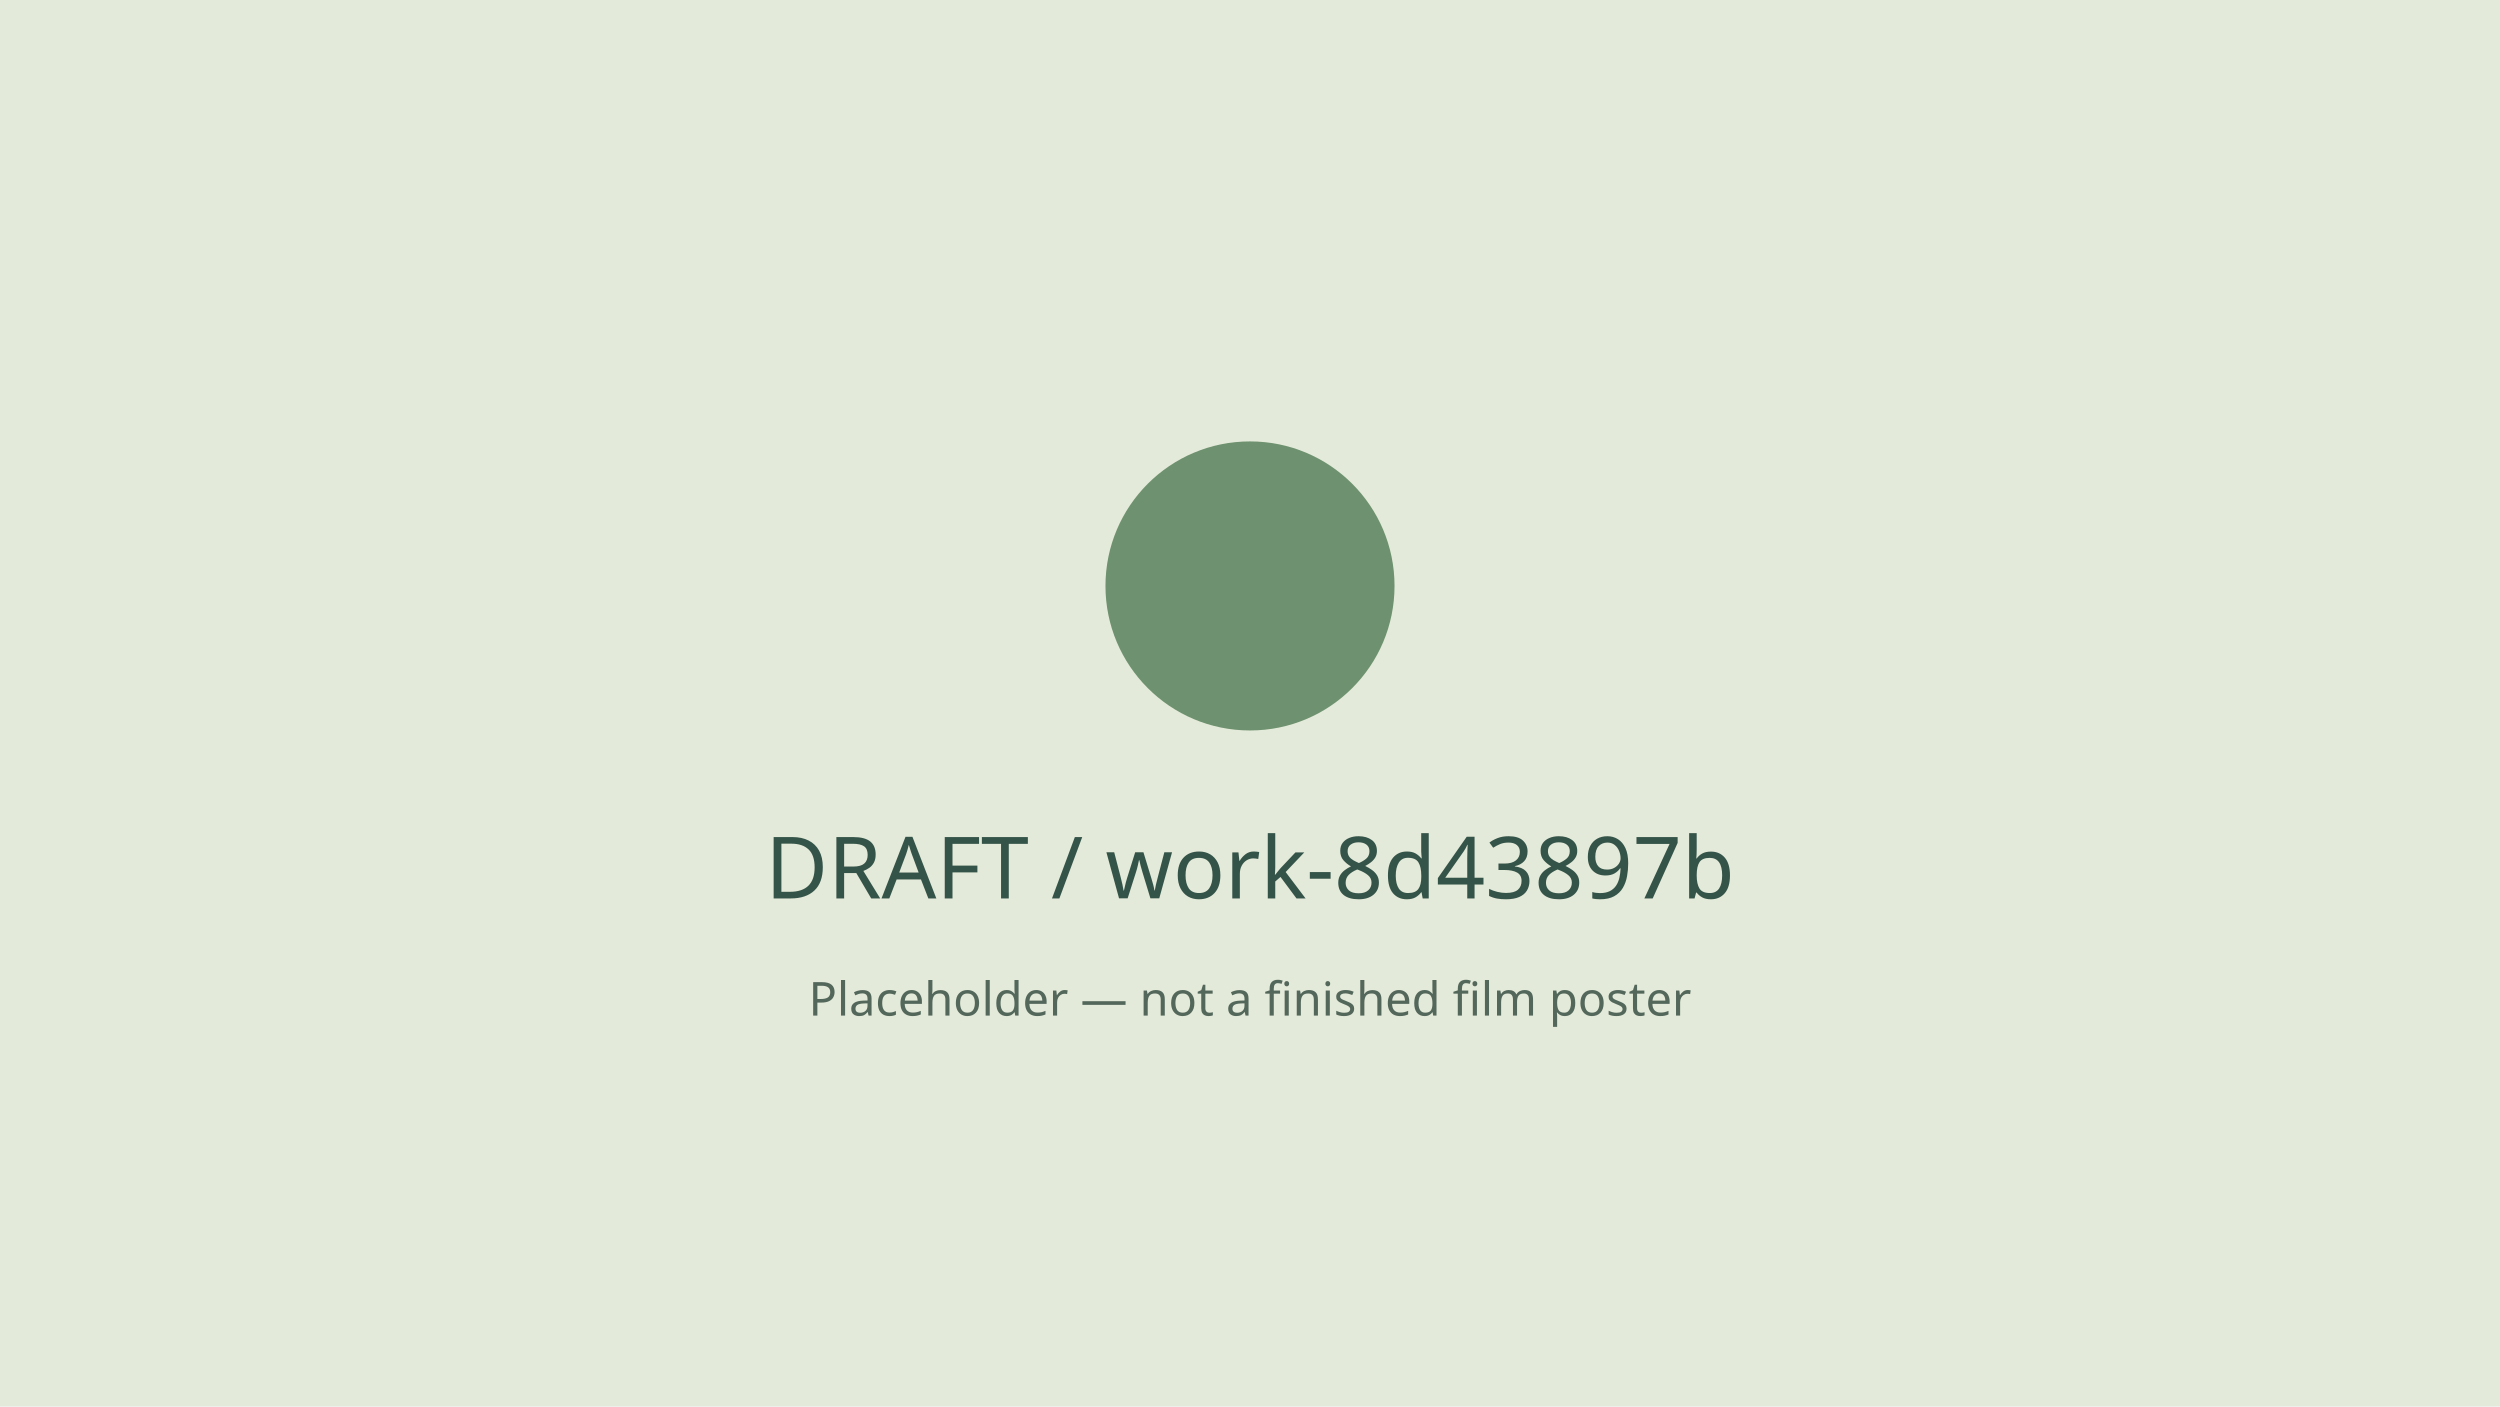
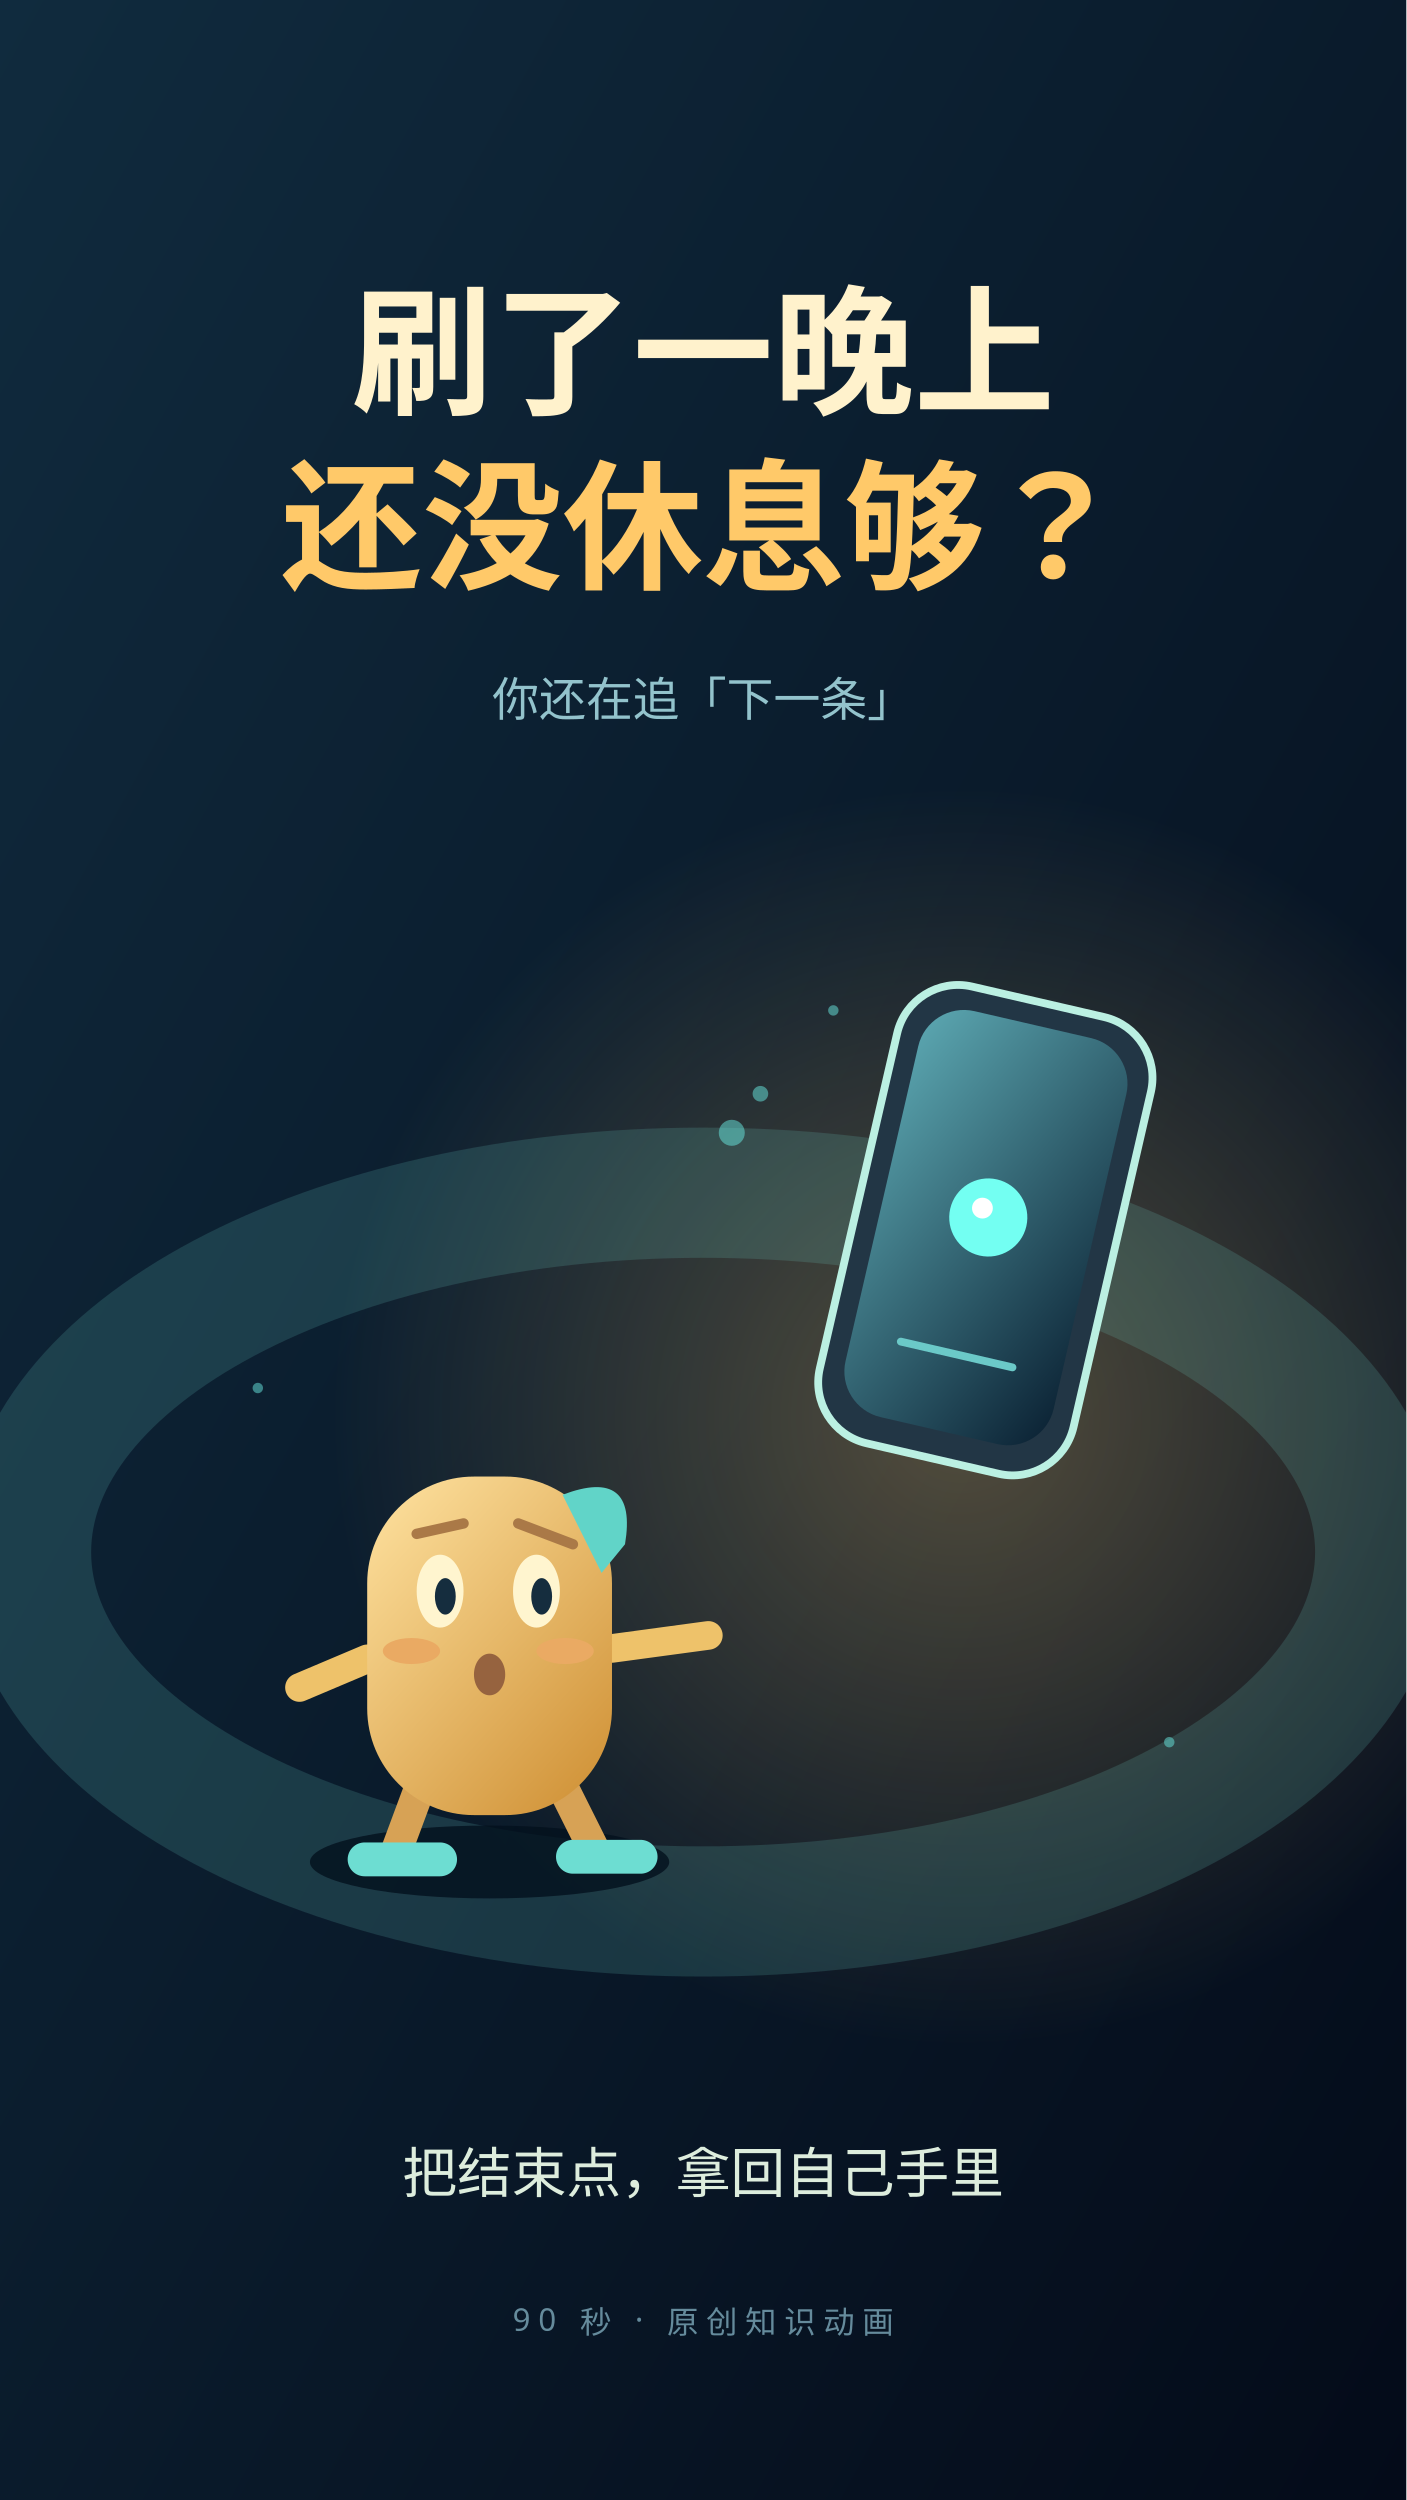
- <svg xmlns="http://www.w3.org/2000/svg" width="1280" height="720" viewBox="0 0 1280 720">
-   <rect width="1280" height="720" fill="#e4ead9" />
-   <circle cx="640" cy="300" r="74" fill="#6e926f" />
-   <text x="640" y="460" text-anchor="middle" font-family="sans-serif" font-size="44" fill="#355449">DRAFT / work-8d43897b</text>
-   <text x="640" y="520" text-anchor="middle" font-family="sans-serif" font-size="24" fill="#53675b">Placeholder — not a finished film poster</text>
+ <svg xmlns="http://www.w3.org/2000/svg" width="1080" height="1920" viewBox="0 0 540 960">
+   <defs>
+     <linearGradient id="bg" x2="1" y2="1">
+       <stop stop-color="#102b3e" />
+       <stop offset="1" stop-color="#040b19" />
+     </linearGradient>
+     <radialGradient id="glow">
+       <stop stop-color="#ffcb70" stop-opacity=".3" />
+       <stop offset="1" stop-color="#ffcb70" stop-opacity="0" />
+     </radialGradient>
+     <linearGradient id="body" x2=".8" y2="1">
+       <stop stop-color="#ffe3a1" />
+       <stop offset="1" stop-color="#d2953b" />
+     </linearGradient>
+     <linearGradient id="phone" x2="1" y2="1">
+       <stop stop-color="#5ca8b2" />
+       <stop offset="1" stop-color="#0a2032" />
+     </linearGradient>
+   </defs>
+   <rect width="540" height="960" fill="url(#bg)" />
+   <circle cx="369" cy="544" r="242" fill="url(#glow)" />
+   <g fill="none" stroke="#78e8dc" opacity=".15">
+     <ellipse cx="270" cy="596" rx="260" ry="138" stroke-width="50" />
+     <ellipse cx="270" cy="596" rx="260" ry="138" stroke-width="44" stroke-dasharray="2 12" />
+   </g>
+   <g font-family="Noto Sans SC,Microsoft YaHei,sans-serif" font-weight="900" text-anchor="middle">
+     <text x="270" y="155" fill="#fff2cc" font-size="54">刷了一晚上</text>
+     <text x="270" y="222" fill="#ffc969" font-size="54">还没休息够？</text>
+     <text x="270" y="275" fill="#93c3cc" font-size="18" font-weight="500">你还在追「下一条」</text>
+   </g>
+   <g transform="translate(375 487) rotate(13)">
+     <rect x="-50" y="-105" width="100" height="180" rx="24" fill="#223645" stroke="#bbf0e2" stroke-width="3" />
+     <rect x="-41" y="-96" width="82" height="160" rx="18" fill="url(#phone)" />
+     <circle cy="-20" r="15" fill="#73fff2" />
+     <circle cx="-3" cy="-23" r="4" fill="#fff" />
+     <path d="M-22 34h44" stroke="#6bc9c8" stroke-width="3" stroke-linecap="round" />
+   </g>
+   <g transform="translate(188 650)">
+     <ellipse cy="65" rx="69" ry="14" fill="#03101d" opacity=".8" />
+     <path d="M-24 29l-13 35M25 30l16 32" stroke="#d7a255" stroke-width="12" stroke-linecap="round" />
+     <path d="M-48 64h29M32 63h26" stroke="#6dddd2" stroke-width="13" stroke-linecap="round" />
+     <path d="M-47 -13l-26 11M47 -17l37 -5" stroke="#eec26a" stroke-width="11" stroke-linecap="round" />
+     <rect x="-47" y="-83" width="94" height="130" rx="41" fill="url(#body)" />
+     <path d="M28 -76q29 -11 24 19l-9 11" fill="#61d4c8" />
+     <ellipse cx="-19" cy="-39" rx="9" ry="14" fill="#fff5cf" />
+     <ellipse cx="18" cy="-39" rx="9" ry="14" fill="#fff5cf" />
+     <ellipse cx="-17" cy="-37" rx="4" ry="7" fill="#152d3e" />
+     <ellipse cx="20" cy="-37" rx="4" ry="7" fill="#152d3e" />
+     <path d="M-28 -61l18 -4M11 -65l21 8" stroke="#aa7947" stroke-width="4" stroke-linecap="round" />
+     <ellipse cy="-7" rx="6" ry="8" fill="#96633f" />
+     <ellipse cx="-30" cy="-16" rx="11" ry="5" fill="#eaaa63" />
+     <ellipse cx="29" cy="-16" rx="11" ry="5" fill="#eaaa63" />
+   </g>
+   <g fill="#67e8df" opacity=".5">
+     <circle cx="281" cy="435" r="5" />
+     <circle cx="292" cy="420" r="3" />
+     <circle cx="320" cy="388" r="2" />
+     <circle cx="99" cy="533" r="2" />
+     <circle cx="449" cy="669" r="2" />
+   </g>
+   <g font-family="Noto Sans SC,Microsoft YaHei,sans-serif" text-anchor="middle">
+     <text x="270" y="842" fill="#ddeddd" font-size="21">把结束点，拿回自己手里</text>
+     <text x="270" y="895" fill="#658b9c" font-size="12" letter-spacing="3">90 秒 · 原创知识动画</text>
+   </g>
</svg>
